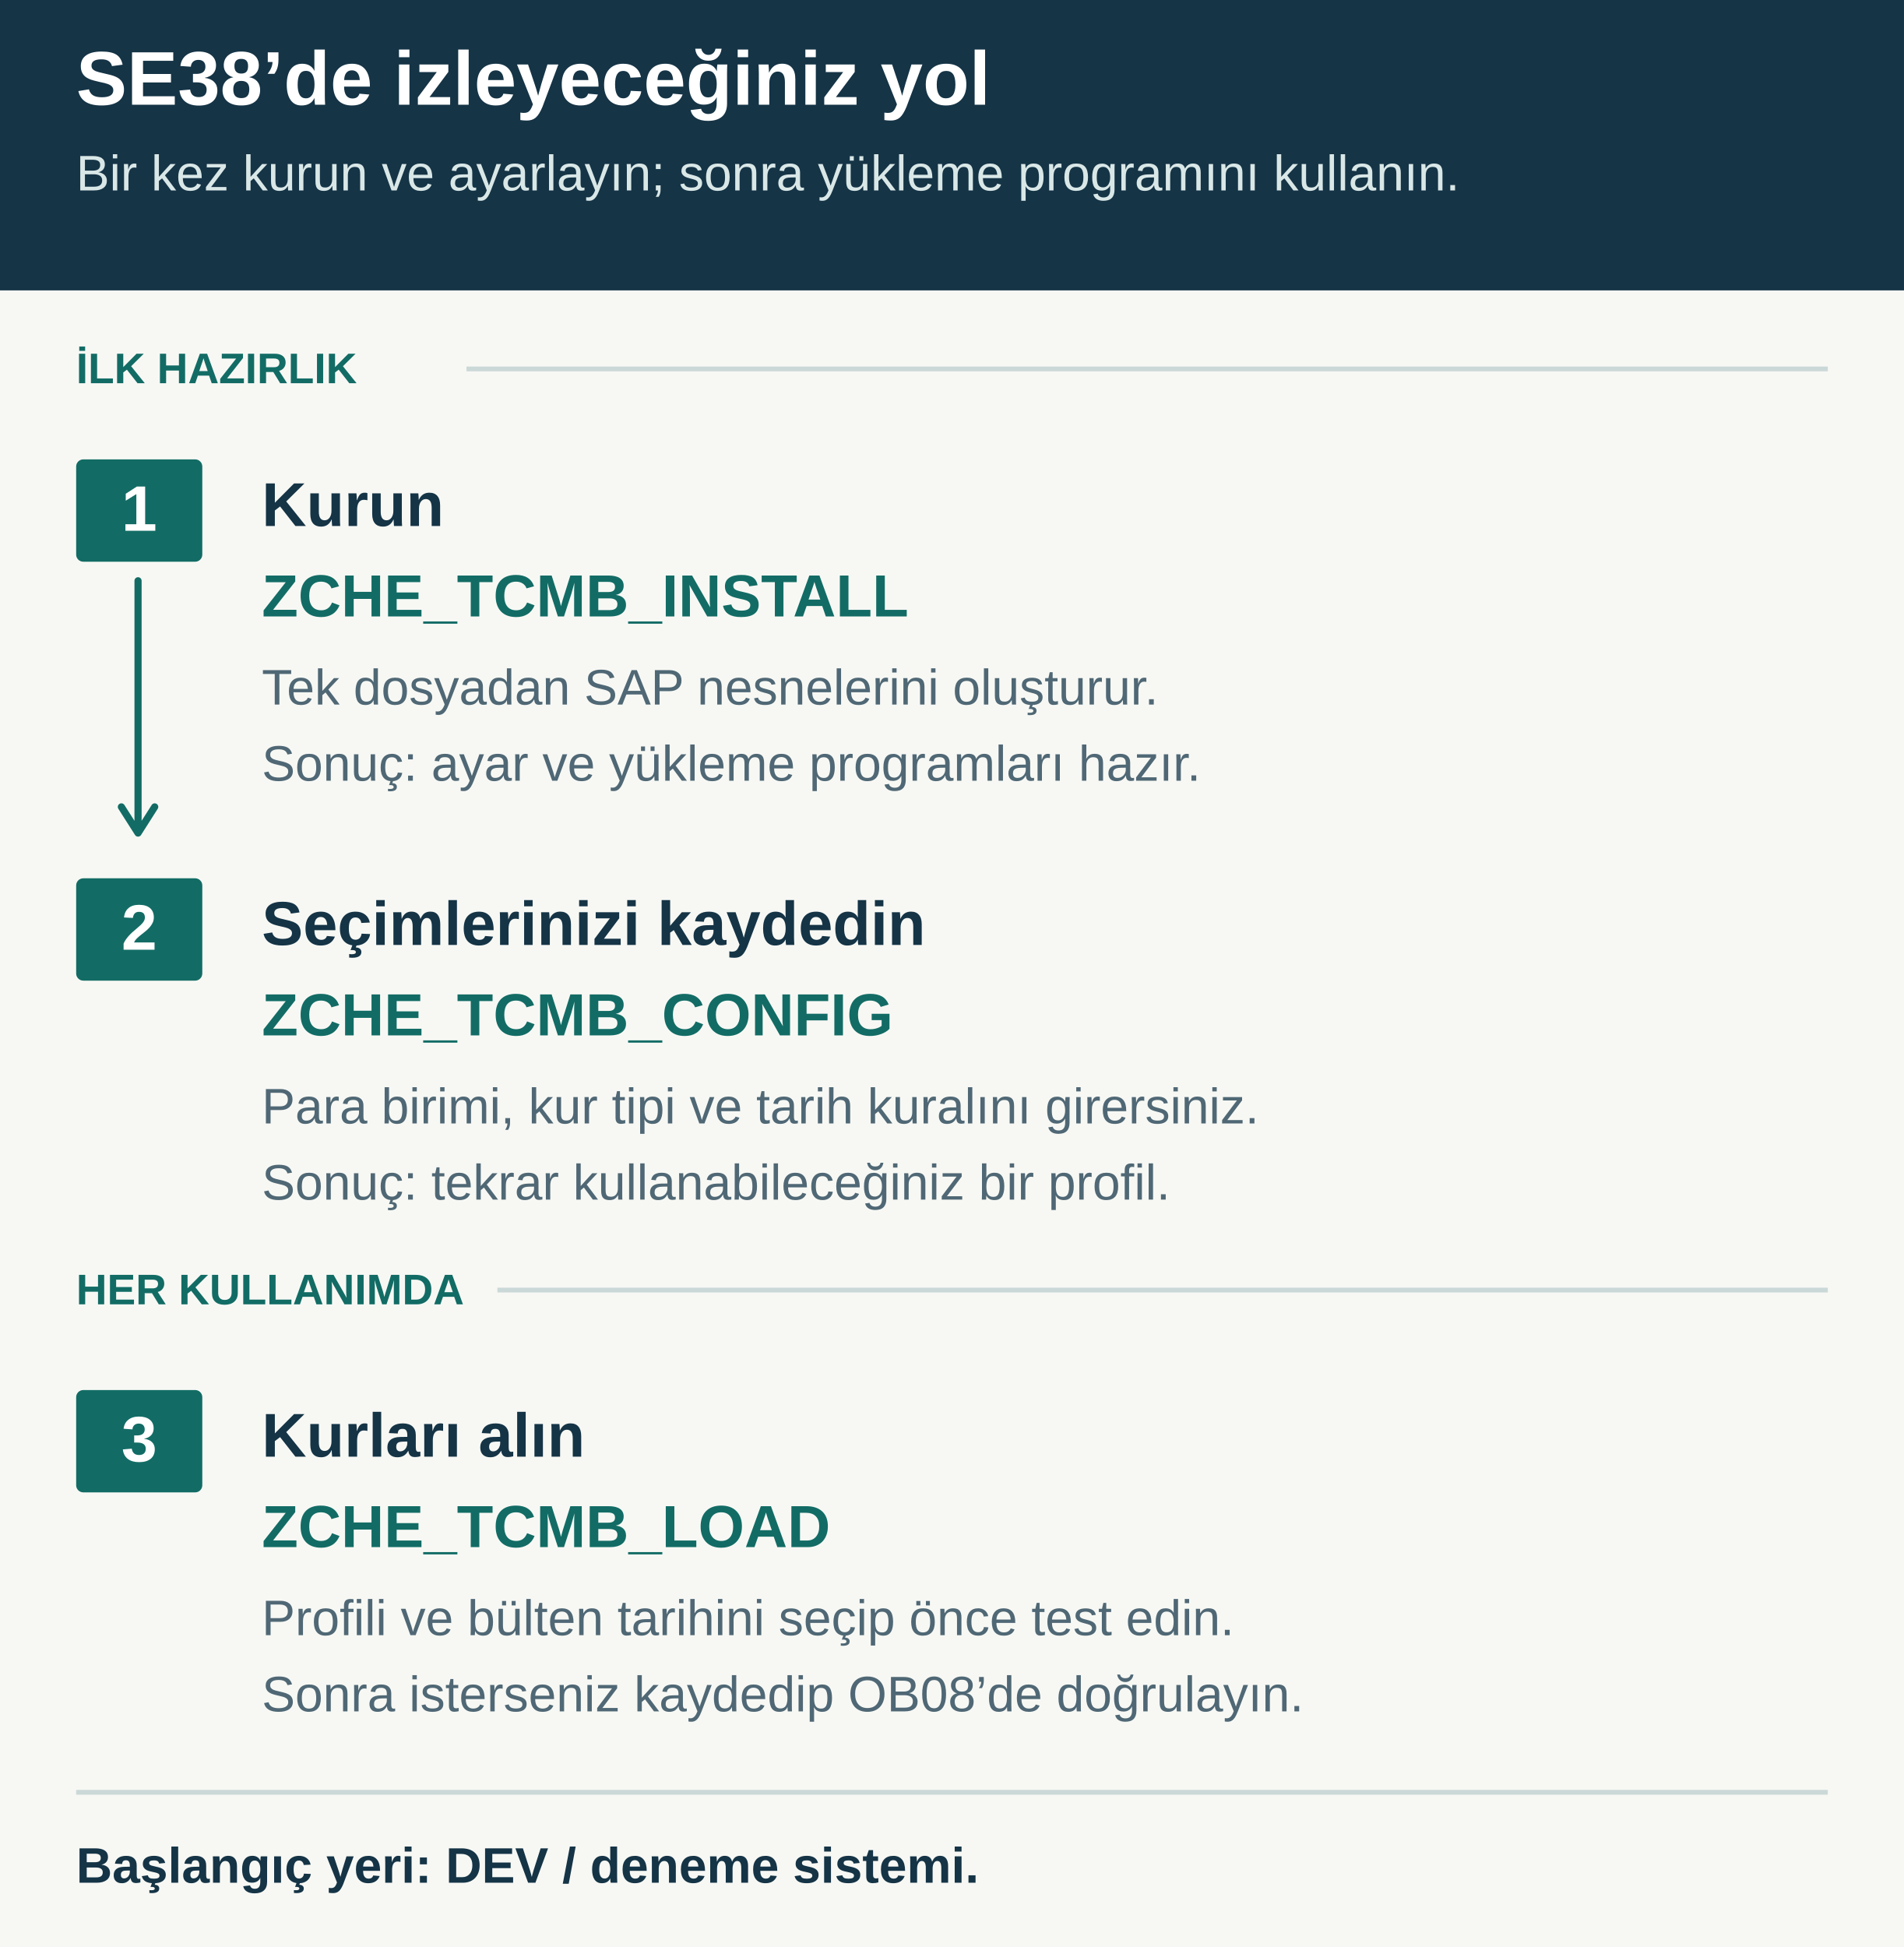
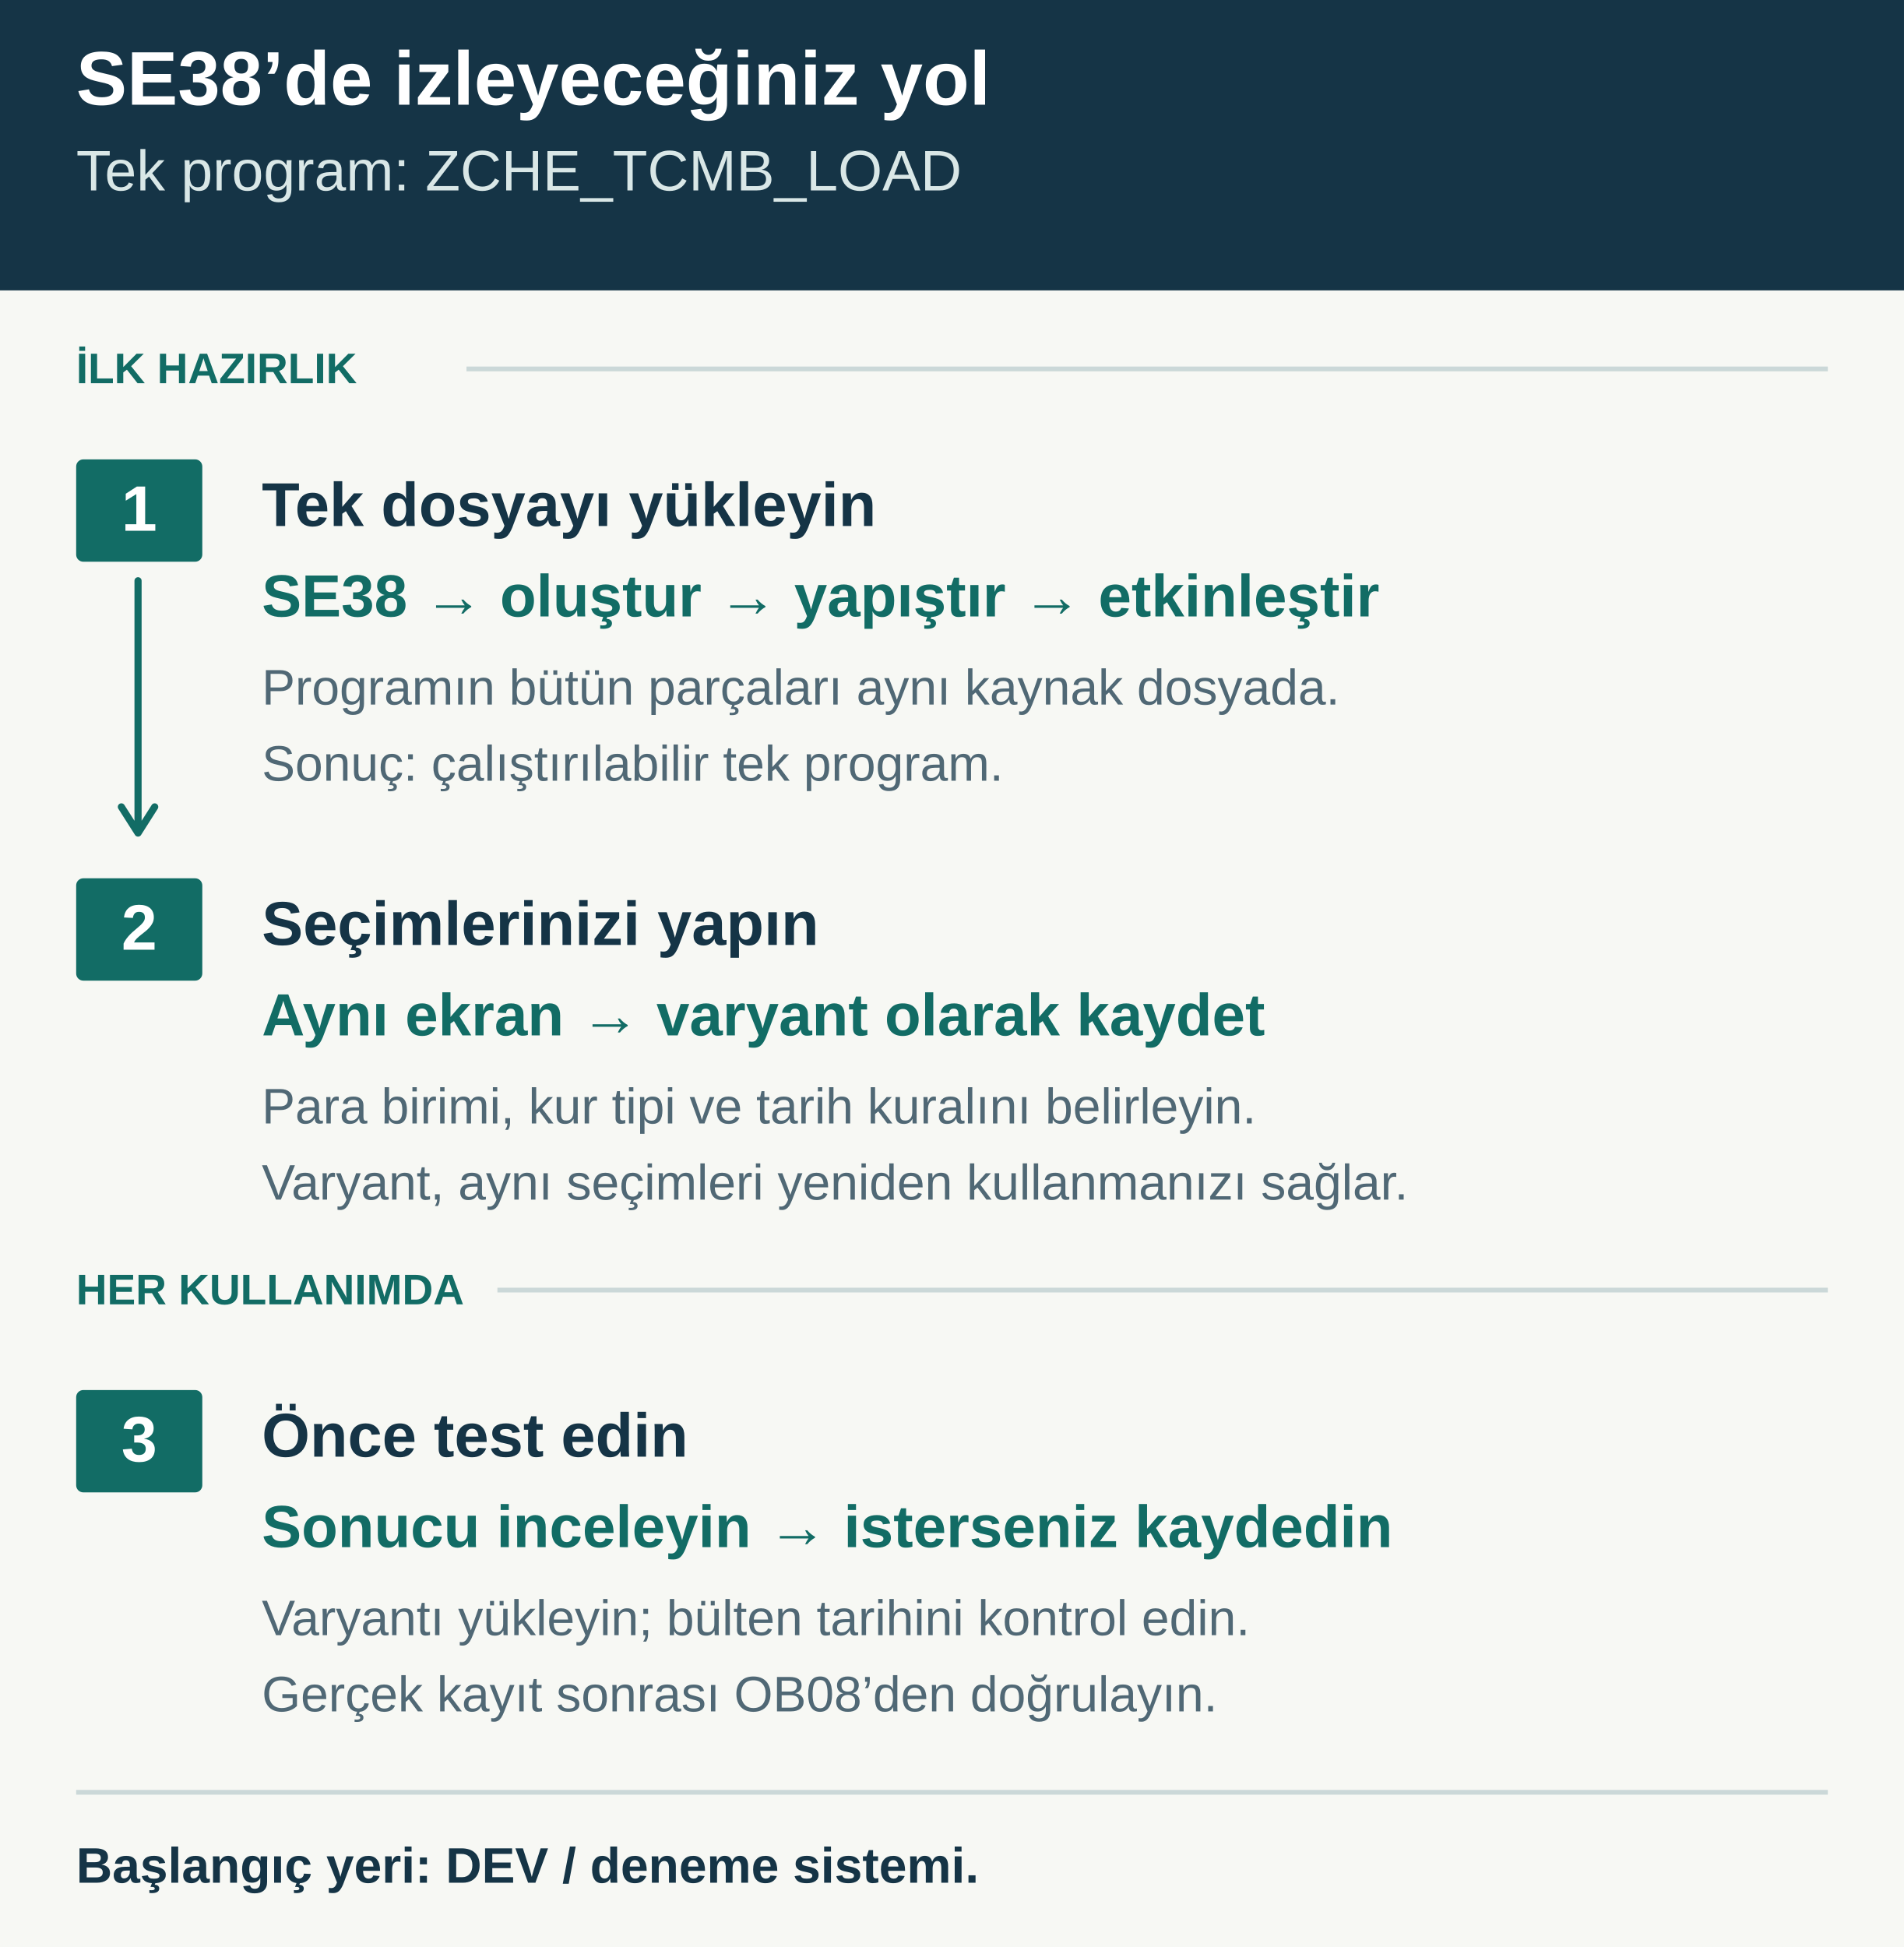
<svg xmlns="http://www.w3.org/2000/svg" width="800" height="818" viewBox="0 0 800 818" role="img" aria-labelledby="title desc">
  <defs>
    <marker id="arrow" viewBox="0 0 10 10" refX="8" refY="5" markerWidth="7" markerHeight="7" orient="auto-start-reverse">
      <path d="M0 1L8 5L0 9" fill="none" stroke="#126C65" stroke-width="1.6" stroke-linejoin="round" />
    </marker>
  </defs>
  <rect x="0" y="0" width="800" height="818" rx="0" fill="#F7F8F4" stroke="none" />
  <g font-family="Segoe UI, Arial, sans-serif">
    <rect x="0" y="0" width="800" height="122" rx="0" fill="#153446" stroke="none" />
    <text x="32" y="44" font-size="32" fill="#FFFFFF" font-weight="700">
      <tspan x="32" dy="0">SE38’de izleyeceğiniz yol</tspan>
    </text>
-     <text x="32" y="80" font-size="21" fill="#D9E7E7" font-weight="400">
-       <tspan x="32" dy="0">Bir kez kurun ve ayarlayın; sonra yükleme programını kullanın.</tspan>
+     <text x="32" y="80" font-size="24" fill="#D9E7E7" font-weight="400">
+       <tspan x="32" dy="0">Tek program: ZCHE_TCMB_LOAD</tspan>
    </text>
    <text x="32" y="161" font-size="18" fill="#126C65" font-weight="700">
      <tspan x="32" dy="0">İLK HAZIRLIK</tspan>
    </text>
    <path d="M196 155H768" stroke="#CBD8D8" stroke-width="2" />
    <rect x="32" y="193" width="53" height="43" rx="3" fill="#126C65" stroke="none" />
    <text x="58.5" y="223" font-size="27" fill="#FFFFFF" font-weight="700" text-anchor="middle">
      <tspan x="58.5" dy="0">1</tspan>
    </text>
    <text x="110" y="221" font-size="26" fill="#153446" font-weight="700">
-       <tspan x="110" dy="0">Kurun</tspan>
+       <tspan x="110" dy="0">Tek dosyayı yükleyin</tspan>
    </text>
    <text x="110" y="259" font-size="25" fill="#126C65" font-weight="600">
-       <tspan x="110" dy="0">ZCHE_TCMB_INSTALL</tspan>
+       <tspan x="110" dy="0">SE38 → oluştur → yapıştır → etkinleştir</tspan>
    </text>
    <text x="110" y="296" font-size="21" fill="#506875" font-weight="400">
-       <tspan x="110" dy="0">Tek dosyadan SAP nesnelerini oluşturur.</tspan>
+       <tspan x="110" dy="0">Programın bütün parçaları aynı kaynak dosyada.</tspan>
    </text>
    <text x="110" y="328" font-size="21" fill="#506875" font-weight="400">
-       <tspan x="110" dy="0">Sonuç: ayar ve yükleme programları hazır.</tspan>
+       <tspan x="110" dy="0">Sonuç: çalıştırılabilir tek program.</tspan>
    </text>
    <path d="M58 244L58 350m7 -11L58 350l-7 -11" fill="none" stroke="#126C65" stroke-width="3" stroke-linecap="round" stroke-linejoin="round" />
    <rect x="32" y="369" width="53" height="43" rx="3" fill="#126C65" stroke="none" />
    <text x="58.5" y="399" font-size="27" fill="#FFFFFF" font-weight="700" text-anchor="middle">
      <tspan x="58.5" dy="0">2</tspan>
    </text>
    <text x="110" y="397" font-size="26" fill="#153446" font-weight="700">
-       <tspan x="110" dy="0">Seçimlerinizi kaydedin</tspan>
+       <tspan x="110" dy="0">Seçimlerinizi yapın</tspan>
    </text>
    <text x="110" y="435" font-size="25" fill="#126C65" font-weight="600">
-       <tspan x="110" dy="0">ZCHE_TCMB_CONFIG</tspan>
+       <tspan x="110" dy="0">Aynı ekran → varyant olarak kaydet</tspan>
    </text>
    <text x="110" y="472" font-size="21" fill="#506875" font-weight="400">
-       <tspan x="110" dy="0">Para birimi, kur tipi ve tarih kuralını girersiniz.</tspan>
+       <tspan x="110" dy="0">Para birimi, kur tipi ve tarih kuralını belirleyin.</tspan>
    </text>
    <text x="110" y="504" font-size="21" fill="#506875" font-weight="400">
-       <tspan x="110" dy="0">Sonuç: tekrar kullanabileceğiniz bir profil.</tspan>
+       <tspan x="110" dy="0">Varyant, aynı seçimleri yeniden kullanmanızı sağlar.</tspan>
    </text>
    <text x="32" y="548" font-size="18" fill="#126C65" font-weight="700">
      <tspan x="32" dy="0">HER KULLANIMDA</tspan>
    </text>
    <path d="M209 542H768" stroke="#CBD8D8" stroke-width="2" />
    <rect x="32" y="584" width="53" height="43" rx="3" fill="#126C65" stroke="none" />
    <text x="58.5" y="614" font-size="27" fill="#FFFFFF" font-weight="700" text-anchor="middle">
      <tspan x="58.5" dy="0">3</tspan>
    </text>
    <text x="110" y="612" font-size="26" fill="#153446" font-weight="700">
-       <tspan x="110" dy="0">Kurları alın</tspan>
+       <tspan x="110" dy="0">Önce test edin</tspan>
    </text>
    <text x="110" y="650" font-size="25" fill="#126C65" font-weight="600">
-       <tspan x="110" dy="0">ZCHE_TCMB_LOAD</tspan>
+       <tspan x="110" dy="0">Sonucu inceleyin → isterseniz kaydedin</tspan>
    </text>
    <text x="110" y="687" font-size="21" fill="#506875" font-weight="400">
-       <tspan x="110" dy="0">Profili ve bülten tarihini seçip önce test edin.</tspan>
+       <tspan x="110" dy="0">Varyantı yükleyin; bülten tarihini kontrol edin.</tspan>
    </text>
    <text x="110" y="719" font-size="21" fill="#506875" font-weight="400">
-       <tspan x="110" dy="0">Sonra isterseniz kaydedip OB08’de doğrulayın.</tspan>
+       <tspan x="110" dy="0">Gerçek kayıt sonrası OB08’den doğrulayın.</tspan>
    </text>
    <path d="M32 753H768" stroke="#CBD8D8" stroke-width="2" />
    <text x="32" y="791" font-size="21" fill="#153446" font-weight="600">
      <tspan x="32" dy="0">Başlangıç yeri: DEV / deneme sistemi.</tspan>
    </text>
  </g>
</svg>
